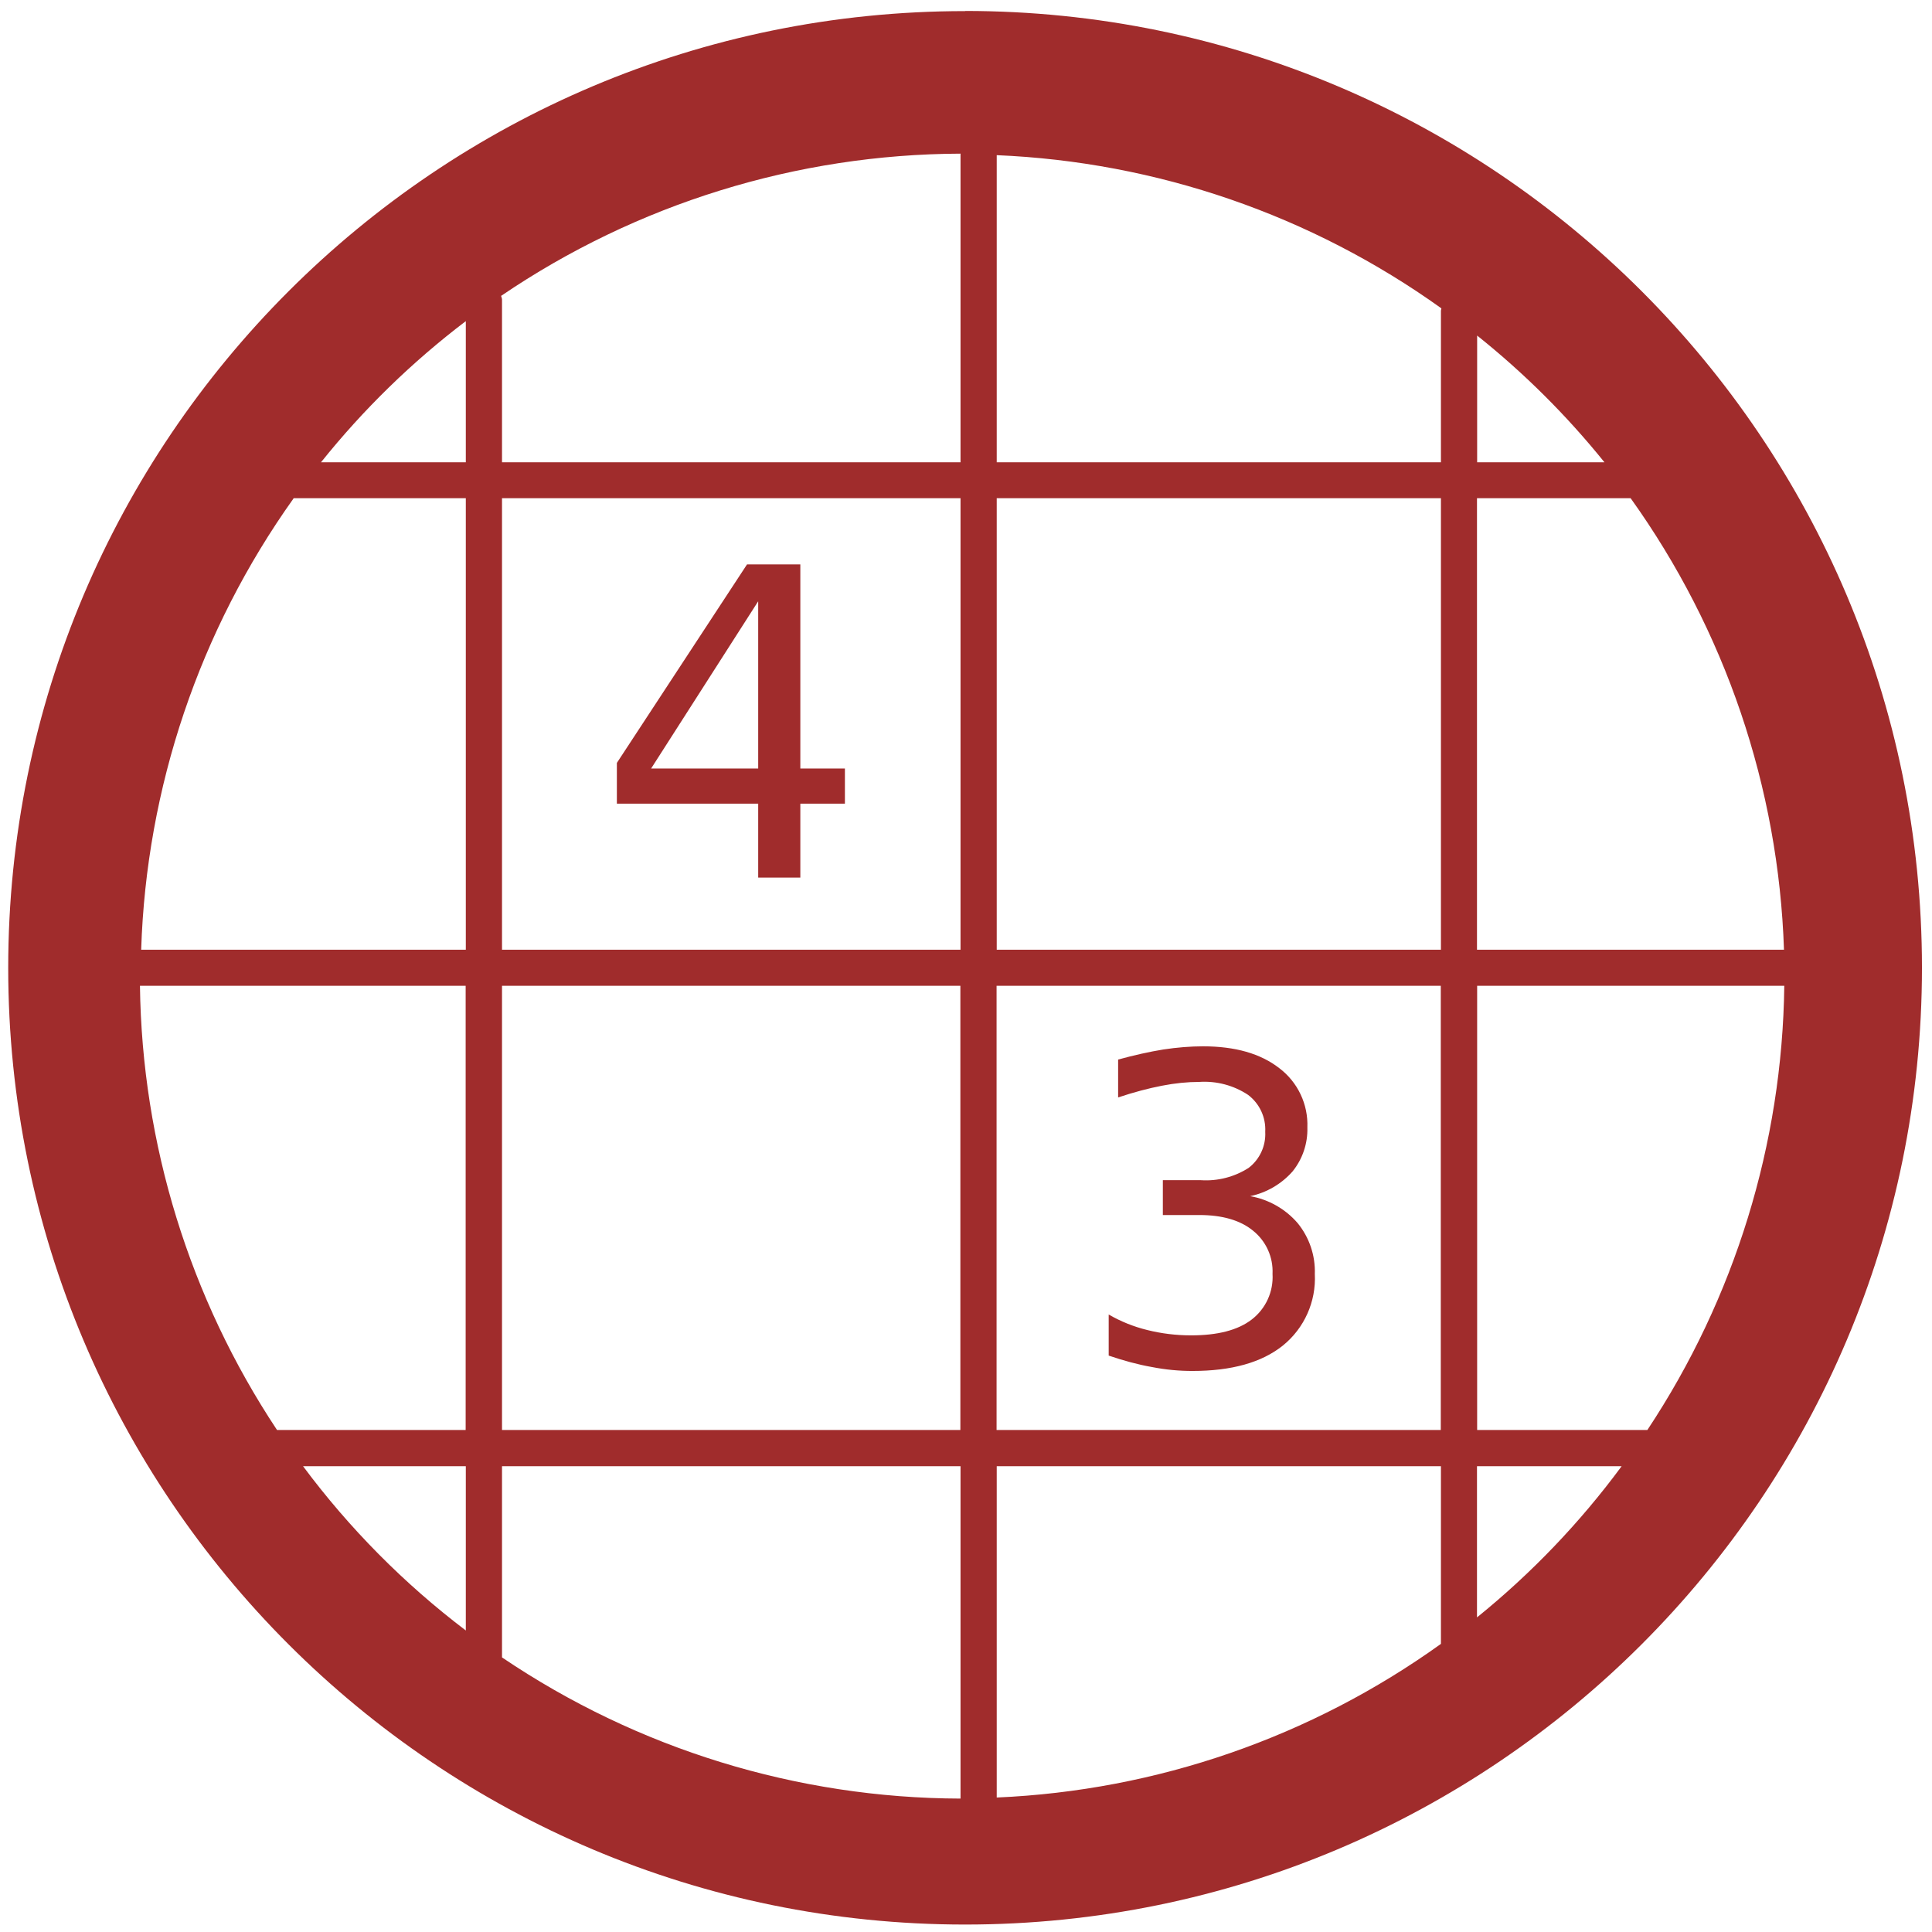
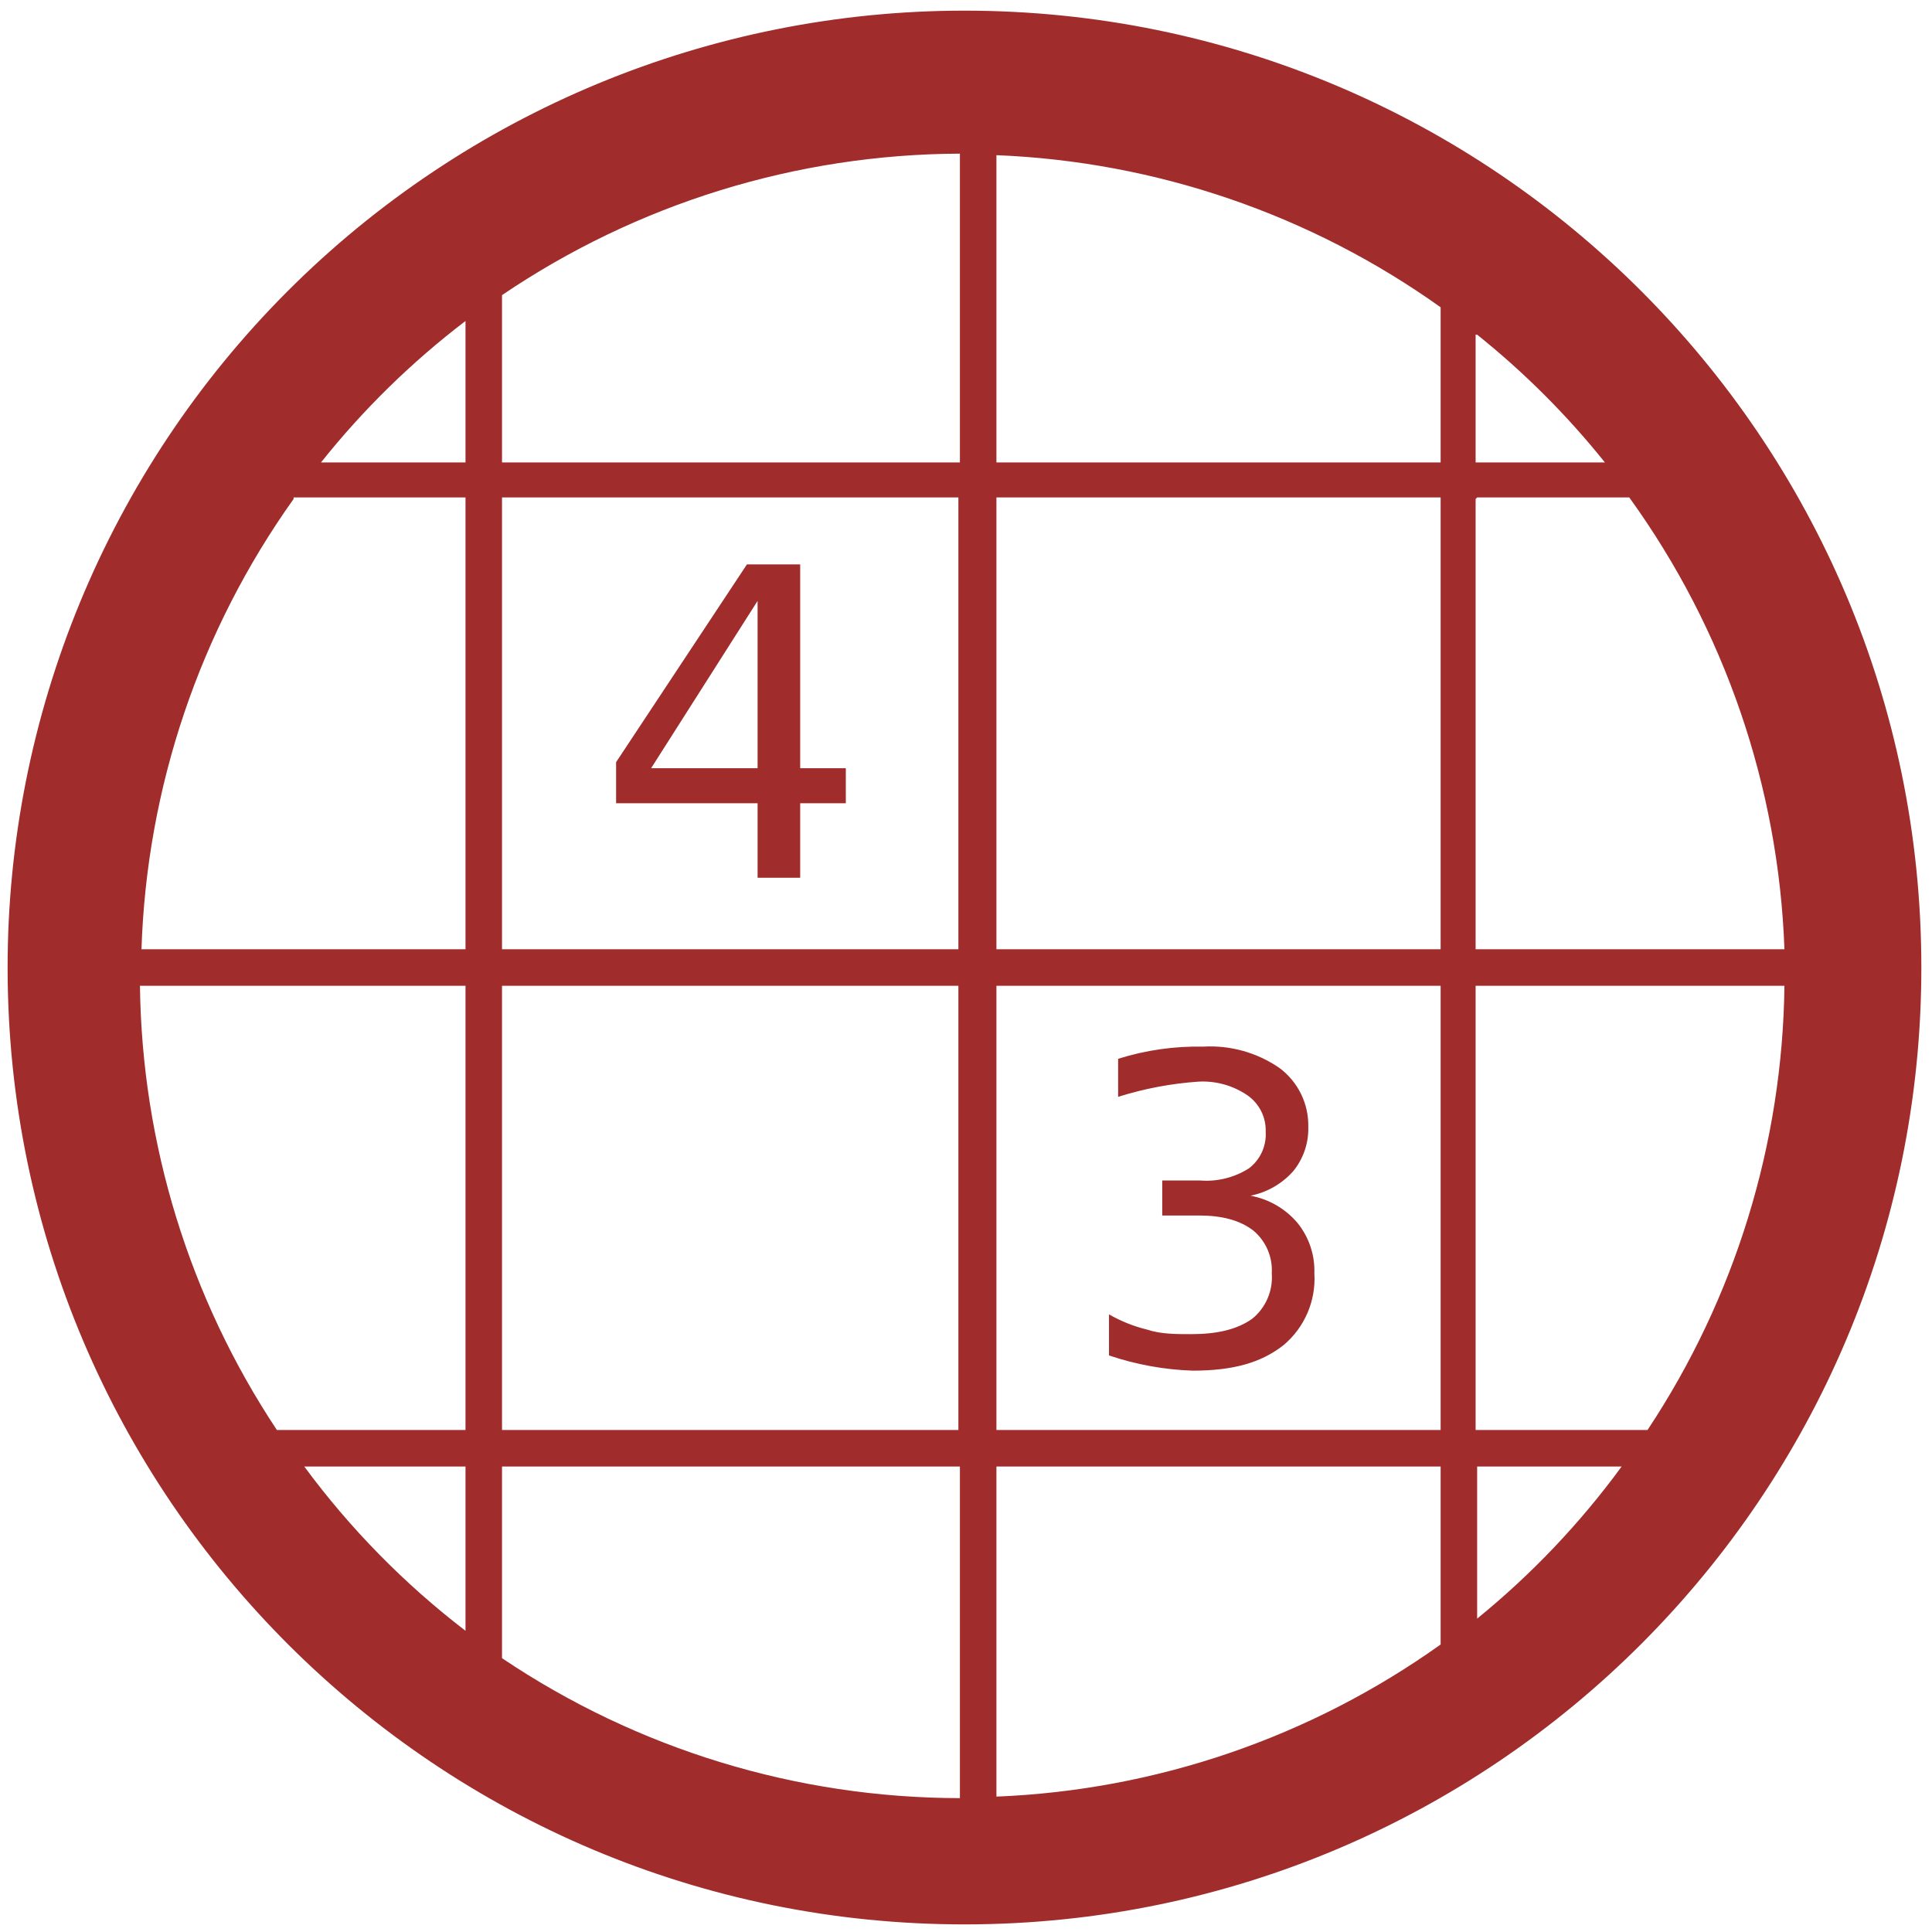
<svg xmlns="http://www.w3.org/2000/svg" width="48" height="48" viewBox="0 0 12.7 12.7">
-   <path fill="#a02c2c" d="M6.344.073a6.29 6.29 0 0 0-6.29 6.29 6.29 6.29 0 0 0 6.29 6.288 6.29 6.29 0 0 0 6.29-6.289 6.29 6.29 0 0 0-6.29-6.29zm-.03.937v2.029H3.3V1.97c0-.009-.004-.017-.006-.025a5.407 5.407 0 0 1 3.02-.935zm.238.01a5.407 5.407 0 0 1 2.923 1.007l-.003.015v.997h-2.92V1.02zm-3.49 1.091v.928H2.11a5.407 5.407 0 0 1 .952-.928zm6.647.094a5.407 5.407 0 0 1 .838.834H9.71v-.834zm-7.78 1.07h1.133v2.968H.928A5.407 5.407 0 0 1 1.93 3.276zm1.37 0h3.015v2.968H3.3V3.276zm3.253 0h2.92v2.968h-2.92V3.276zm3.157 0h1.01a5.407 5.407 0 0 1 1.008 2.968H9.709V3.276zm-4.799.436l-.855 1.304v.268h.929v.486h.277v-.486h.293v-.231h-.293V3.71h-.35zm.074.243v1.098H4.28l.703-1.098zM.92 6.48h2.141V9.4h-1.24A5.407 5.407 0 0 1 .92 6.48zm2.379 0h3.014V9.4H3.3V6.48zm3.252 0h2.92V9.4h-2.92V6.48zm3.157 0h2.021a5.407 5.407 0 0 1-.9 2.92H9.71V6.48zm-1.8.398c-.082 0-.17.007-.262.021-.092.015-.19.037-.296.066v.249c.105-.035.2-.06.288-.077.087-.017.169-.025.245-.025a.52.52 0 0 1 .321.085.285.285 0 0 1 .113.243.28.28 0 0 1-.109.237.519.519 0 0 1-.314.081h-.25v.229h.24c.15 0 .269.034.353.103a.343.343 0 0 1 .128.284.352.352 0 0 1-.137.3c-.091.07-.224.104-.398.104-.1 0-.196-.012-.288-.035a.965.965 0 0 1-.254-.102v.27c.097.033.192.059.283.075.092.018.18.026.267.026.257 0 .455-.055.595-.167a.568.568 0 0 0 .21-.47.503.503 0 0 0-.113-.335.534.534 0 0 0-.312-.177.513.513 0 0 0 .279-.163.44.44 0 0 0 .097-.289.466.466 0 0 0-.184-.389c-.123-.096-.29-.144-.502-.144zm-5.917 2.76h1.071v1.08a5.407 5.407 0 0 1-1.07-1.08zm1.309 0h3.014v2.185a5.407 5.407 0 0 1-3.014-.928V9.638zm3.252 0h2.92v1.168a5.407 5.407 0 0 1-2.92 1.01V9.637zm3.157 0h.951a5.407 5.407 0 0 1-.951.994v-.994z" />
+   <path fill="#a02c2c" d="M6.34.07a6.29 6.29 0 0 0-6.29 6.3 6.29 6.29 0 0 0 6.3 6.28 6.29 6.29 0 0 0 6.28-6.29A6.29 6.29 0 0 0 6.34.07zm-.03.94v2.03H3.3V1.97v-.03a5.4 5.4 0 0 1 3.01-.93zm.24.01a5.4 5.4 0 0 1 2.92 1v1.02H6.55V1.02zm-3.49 1.1v.92h-.95a5.4 5.4 0 0 1 .95-.93zm6.65.08a5.4 5.4 0 0 1 .84.84H9.7V2.2zM1.93 3.27h1.13v2.97H.93a5.4 5.4 0 0 1 1-2.96zm1.37 0H6.3v2.97H3.3V3.28zm3.25 0h2.92v2.97H6.55V3.28zm3.16 0h1a5.4 5.4 0 0 1 1.02 2.97H9.7V3.28zm-4.8.44l-.86 1.3v.27h.93v.49h.28v-.49h.3v-.23h-.3V3.71h-.35zm.07.24v1.1h-.7l.7-1.1zM.92 6.48h2.14V9.4H1.82a5.4 5.4 0 0 1-.9-2.92zm2.38 0H6.3V9.4H3.3V6.48zm3.25 0h2.92V9.4H6.55V6.48zm3.16 0h2.02a5.4 5.4 0 0 1-.9 2.92H9.7V6.48zm-1.8.4a1.75 1.75 0 0 0-.56.08v.25a2.28 2.28 0 0 1 .53-.1.52.52 0 0 1 .32.09.28.28 0 0 1 .12.24.28.28 0 0 1-.11.24.52.52 0 0 1-.32.08h-.25v.23h.24c.15 0 .27.03.36.1a.34.34 0 0 1 .12.28.35.35 0 0 1-.13.3c-.1.07-.23.1-.4.1-.1 0-.2 0-.29-.03a.96.96 0 0 1-.25-.1v.27a1.92 1.92 0 0 0 .55.1c.26 0 .45-.05.6-.17a.57.57 0 0 0 .2-.47.5.5 0 0 0-.11-.33.53.53 0 0 0-.31-.18.51.51 0 0 0 .28-.16.44.44 0 0 0 .1-.29.47.47 0 0 0-.19-.39.8.8 0 0 0-.5-.14zM1.99 9.64h1.07v1.08A5.4 5.4 0 0 1 2 9.64zm1.31 0h3.01v2.18a5.4 5.4 0 0 1-3.01-.92V9.63zm3.25 0h2.92v1.17a5.4 5.4 0 0 1-2.92 1V9.65zm3.16 0h.95a5.4 5.4 0 0 1-.95 1v-1z" />
</svg>
